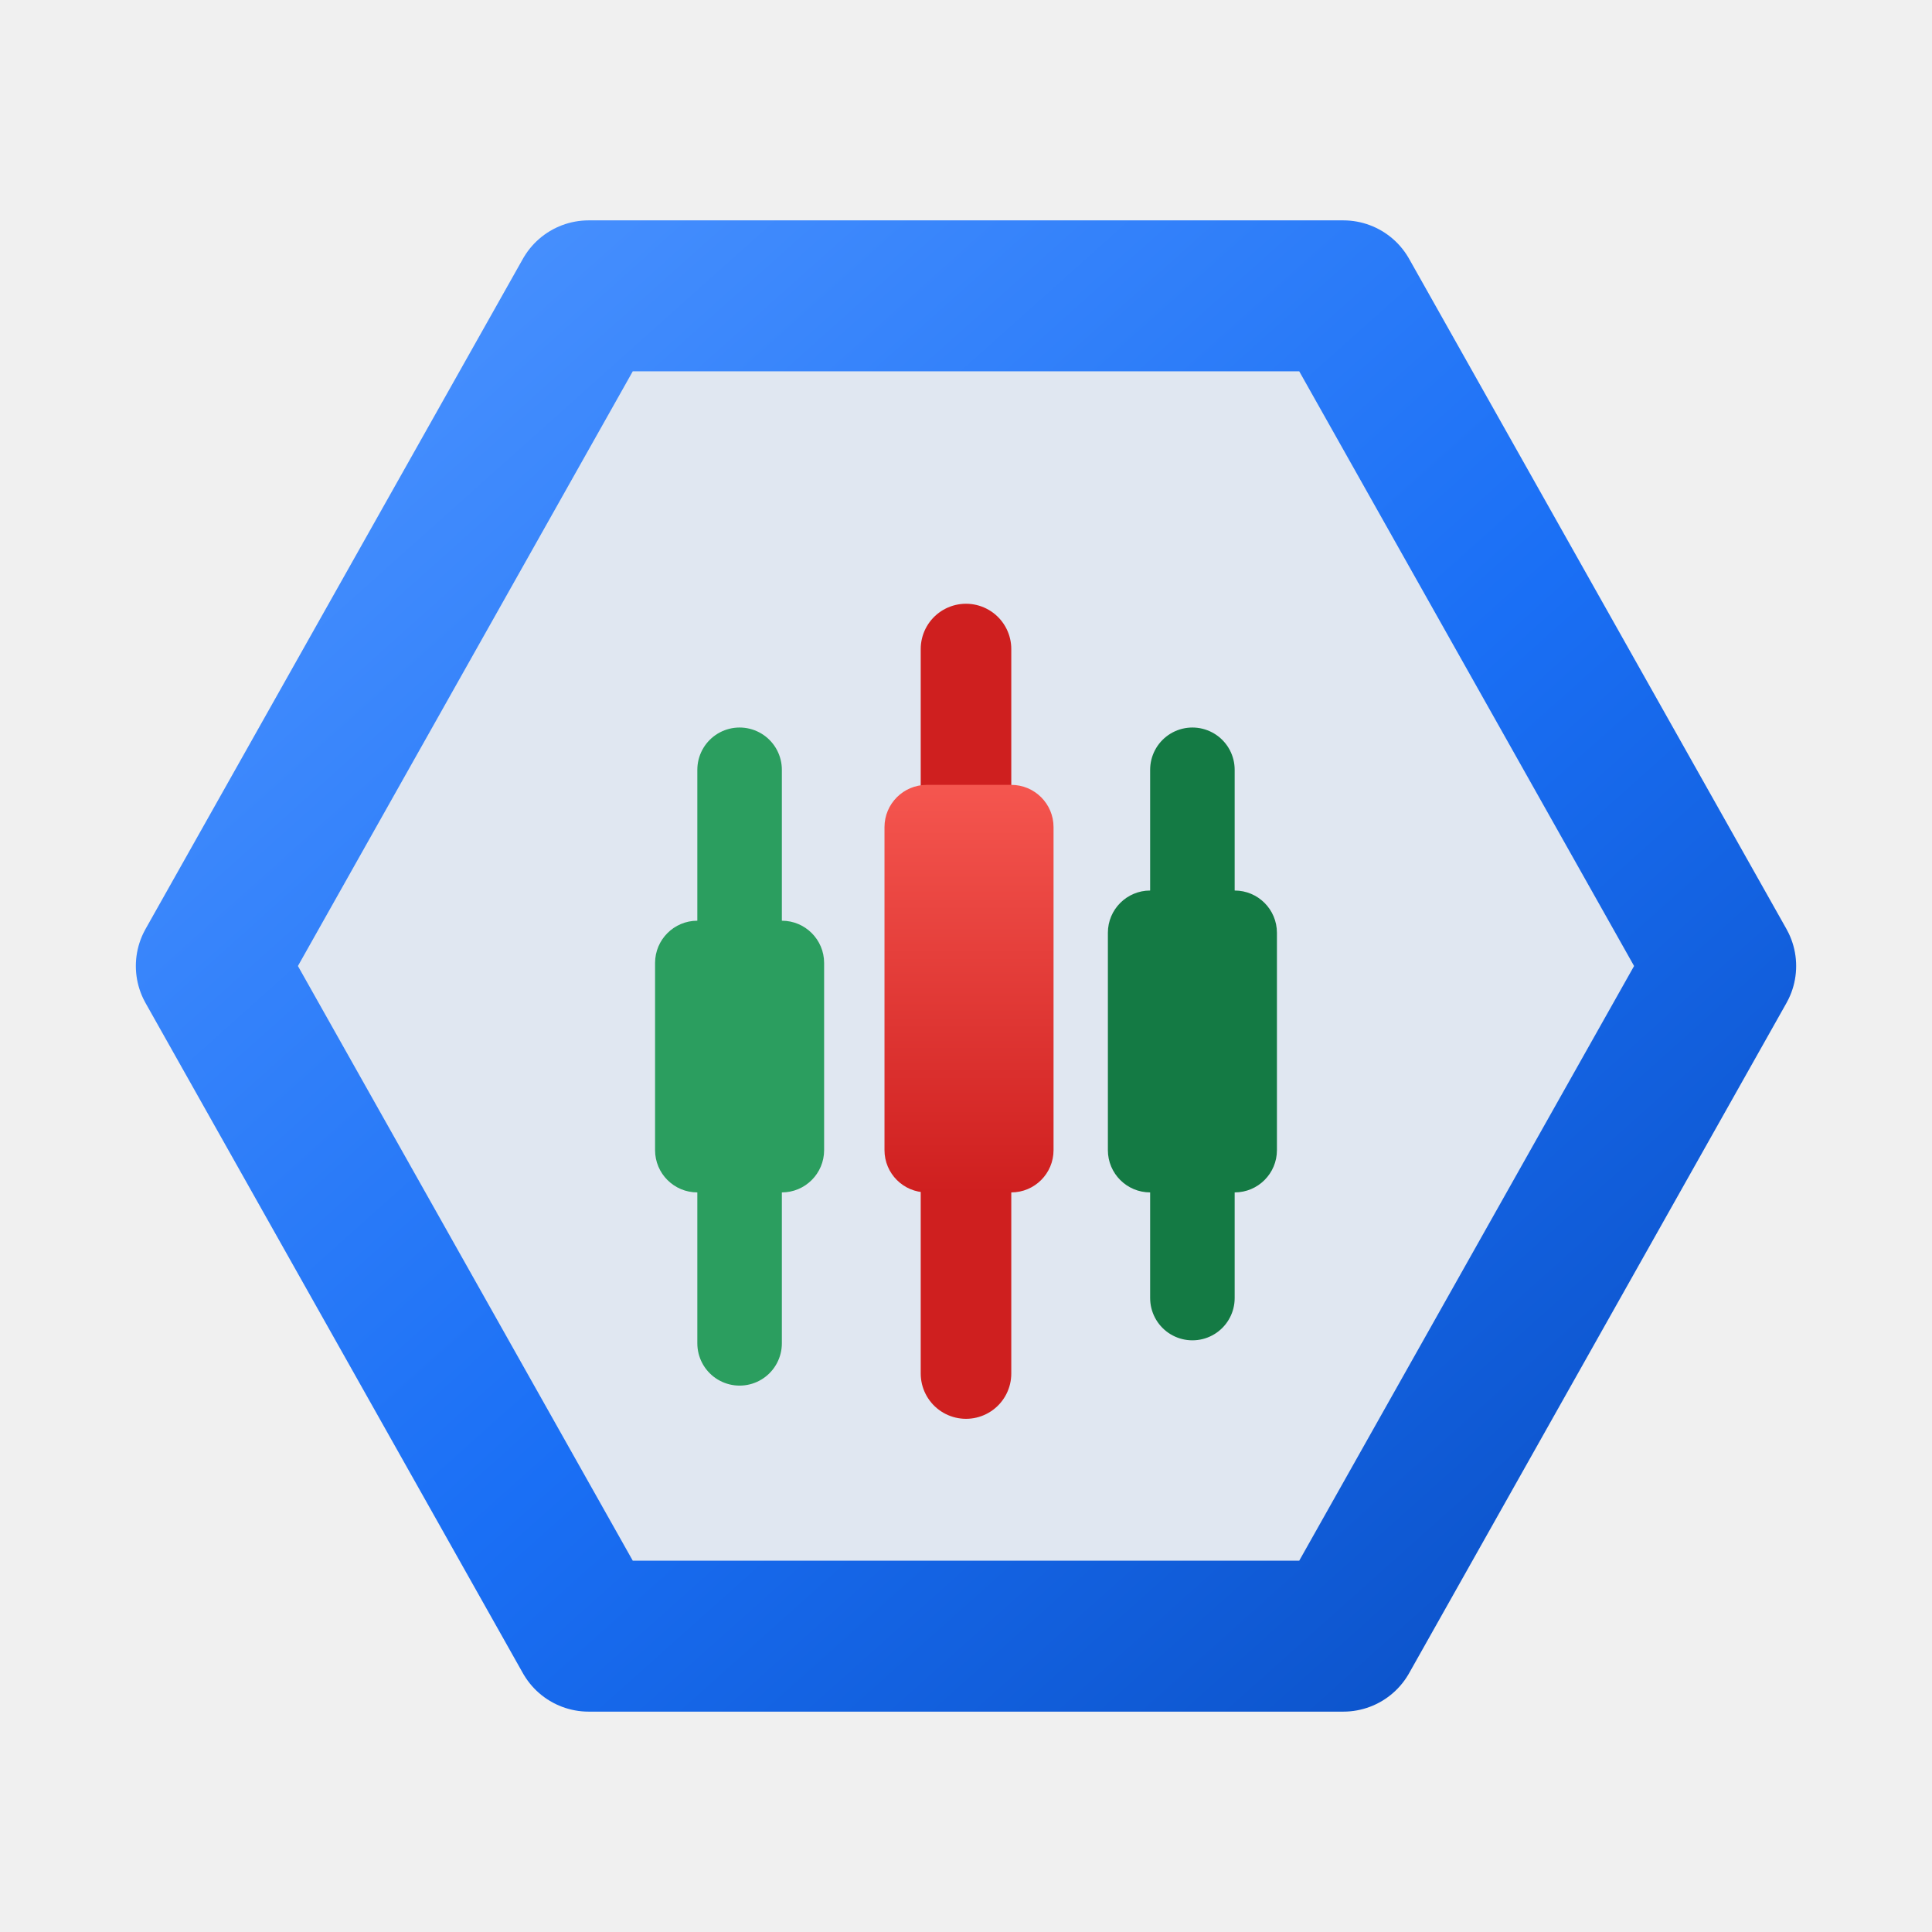
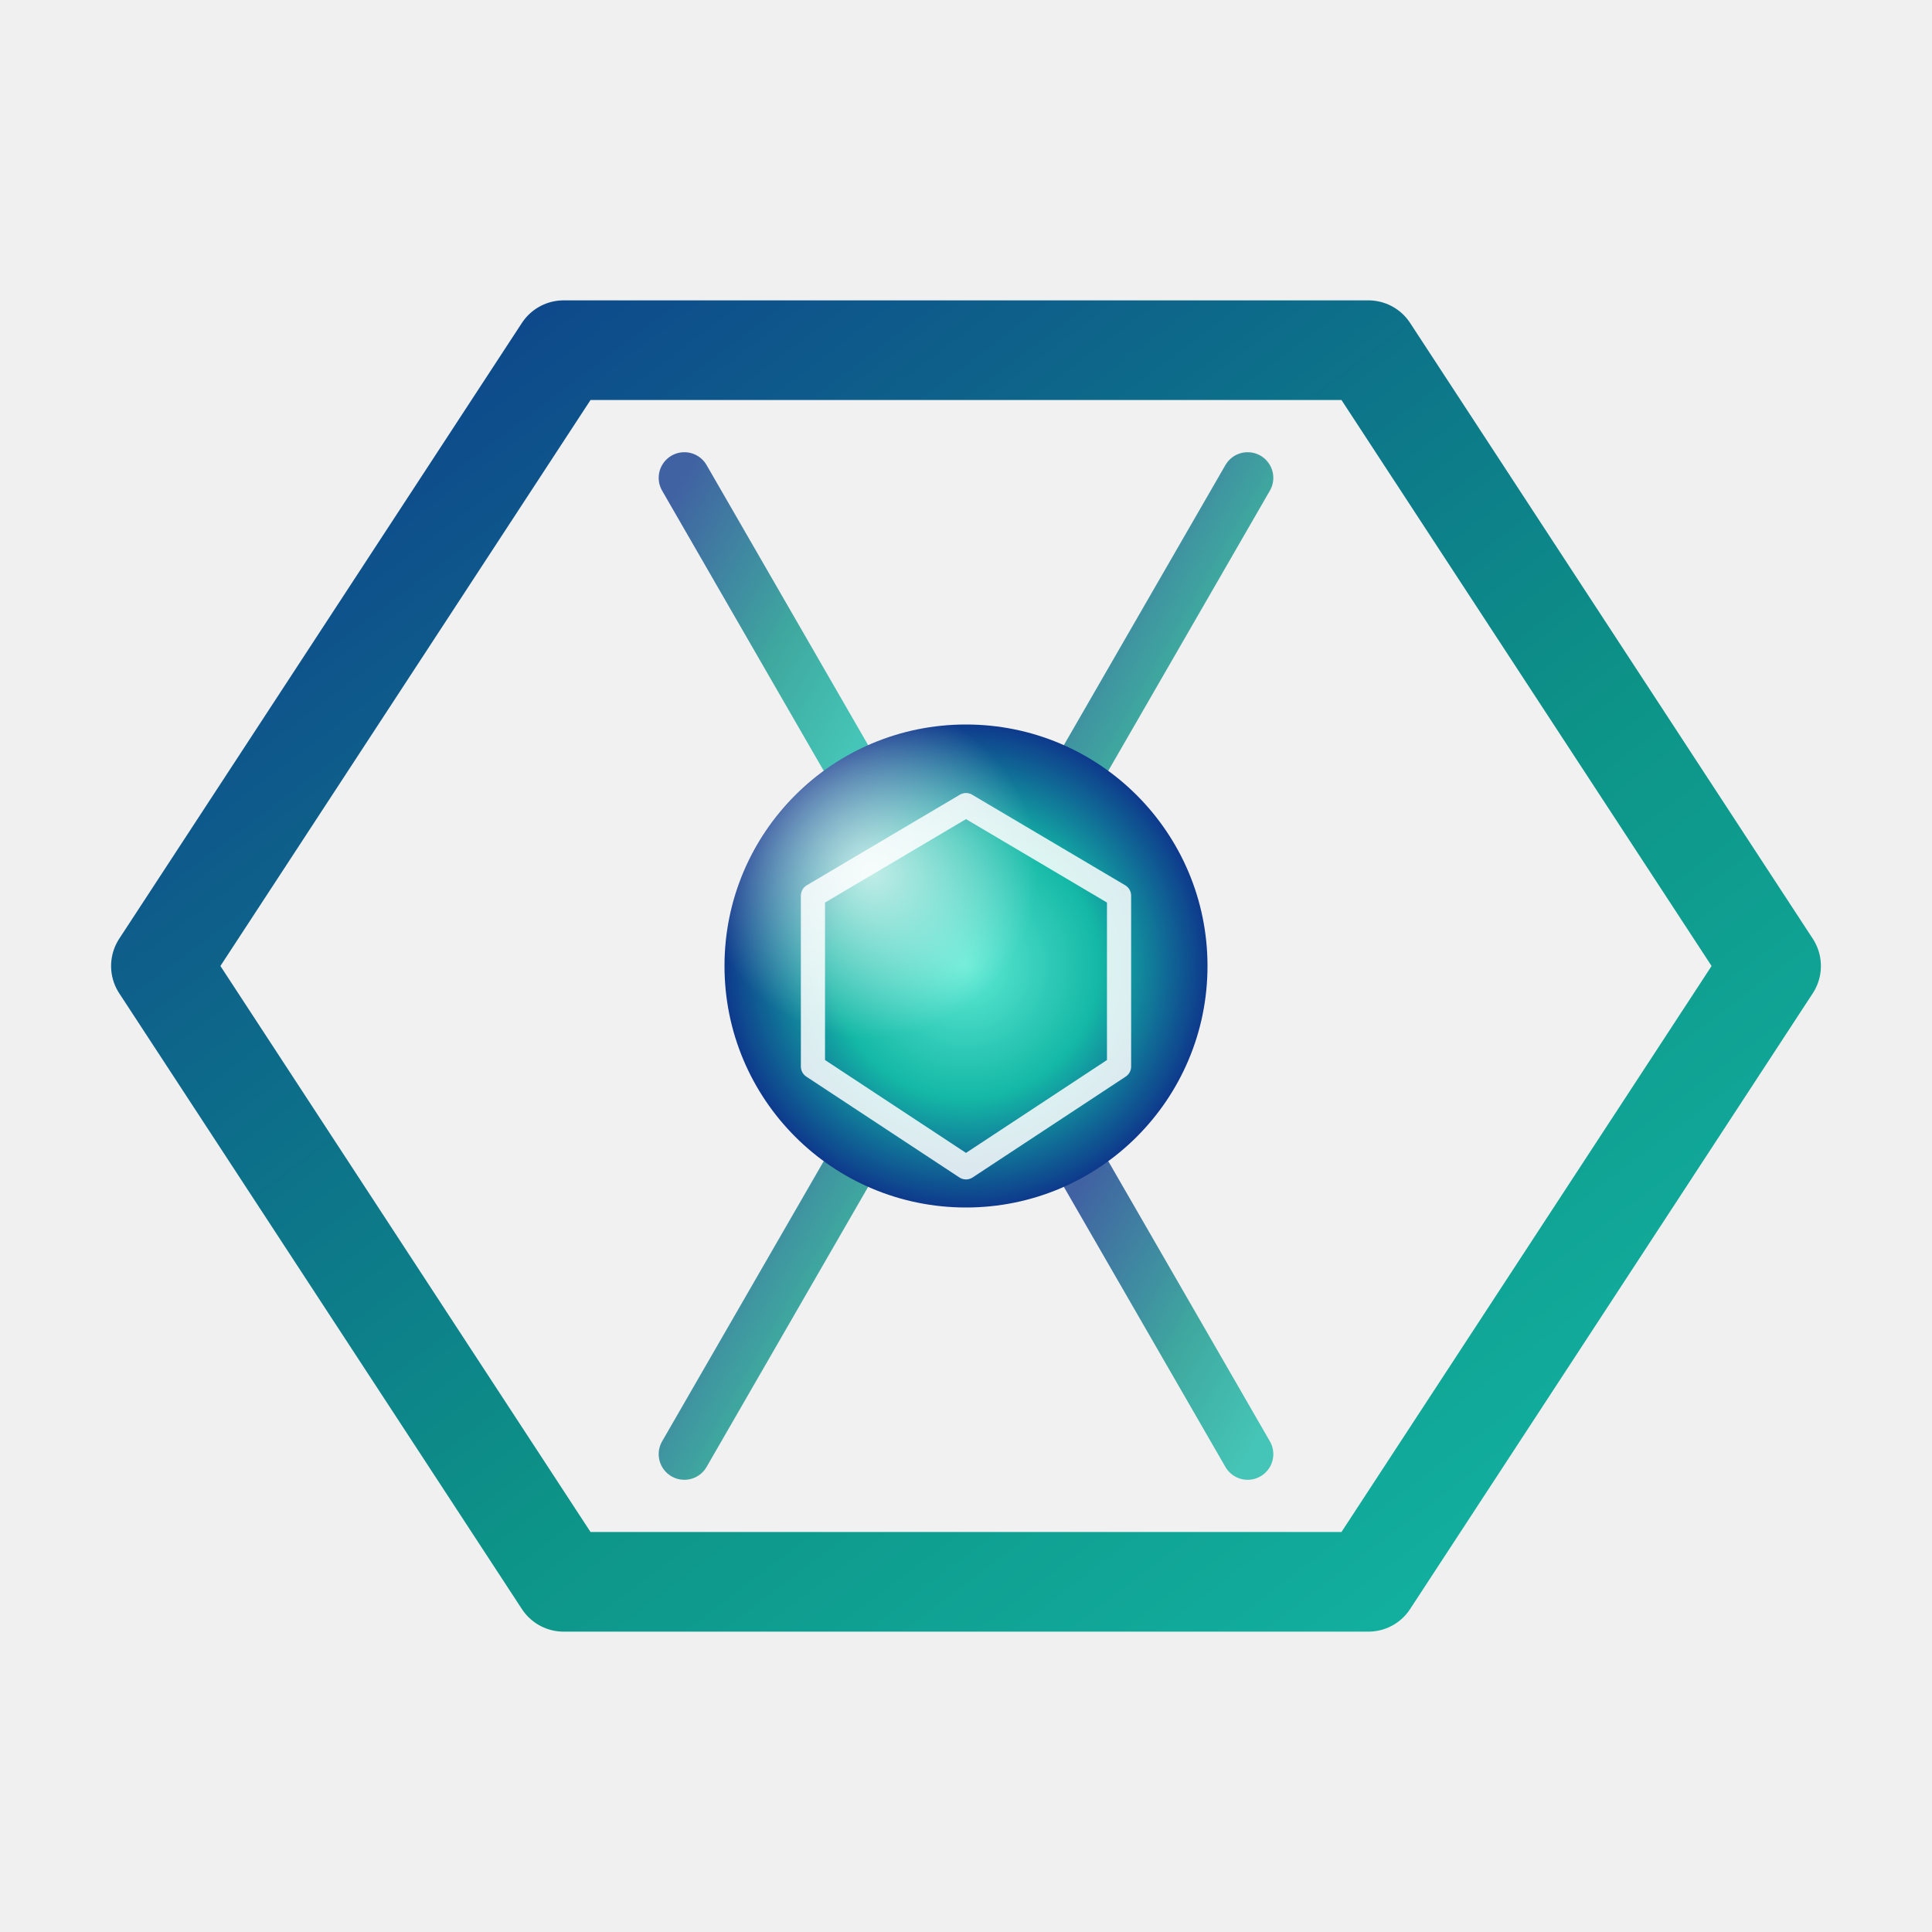
<svg xmlns="http://www.w3.org/2000/svg" viewBox="0 0 64 64" width="64" height="64" role="img" aria-label="UniHive">
  <defs>
-     <linearGradient id="uh-hex" x1="0" y1="0" x2="1" y2="1">
-       <stop offset="0" stop-color="#4d94ff" />
-       <stop offset="0.55" stop-color="#1a6ff5" />
-       <stop offset="1" stop-color="#0a4fc4" />
+     <linearGradient id="uh-stroke" x1="0" y1="0" x2="1" y2="1">
+       <stop offset="0" stop-color="#0e3a8c" />
+       <stop offset="0.6" stop-color="#0d9488" />
+       <stop offset="1" stop-color="#14b8a6" />
    </linearGradient>
-     <linearGradient id="uh-red" x1="0" y1="0" x2="0" y2="1">
-       <stop offset="0" stop-color="#f5564f" />
-       <stop offset="1" stop-color="#cf1f1f" />
-     </linearGradient>
+     <radialGradient id="uh-node" cx="0.5" cy="0.5" r="0.5">
+       <stop offset="0" stop-color="#5eead4" />
+       <stop offset="0.55" stop-color="#14b8a6" />
+       <stop offset="1" stop-color="#0e3a8c" />
+     </radialGradient>
+     <radialGradient id="uh-glass" cx="0.3" cy="0.3" r="0.35">
+       <stop offset="0" stop-color="#ffffff" stop-opacity="0.75" />
+       <stop offset="1" stop-color="#ffffff" stop-opacity="0" />
+     </radialGradient>
  </defs>
-   <polygon points="57,32 44.5,54.2 19.5,54.2 7,32 19.5,9.8 44.5,9.8" fill="#0d6efd" fill-opacity="0.07" stroke="url(#uh-hex)" stroke-width="5" stroke-linejoin="round" />
-   <g stroke-linecap="round">
-     <line x1="24.5" y1="25.5" x2="24.5" y2="44.5" stroke="#2b9e5f" stroke-width="2.8" />
-     <rect x="21.7" y="30.5" width="5.6" height="9" rx="1.4" fill="#2b9e5f" />
-     <line x1="32" y1="21.5" x2="32" y2="45.5" stroke="#cf1f1f" stroke-width="3" />
-     <rect x="29.3" y="26" width="5.6" height="13.5" rx="1.4" fill="url(#uh-red)" />
-     <line x1="39.5" y1="25.5" x2="39.5" y2="43" stroke="#147a44" stroke-width="2.8" />
-     <rect x="36.7" y="29.5" width="5.6" height="10" rx="1.4" fill="#147a44" />
+   <polygon points="58.67,32 45.33,11.6 18.67,11.6 5.33,32 18.67,52.4 45.33,52.4" fill="#ffffff" fill-opacity="0.04" stroke="url(#uh-stroke)" stroke-width="3.3" stroke-linejoin="round" />
+   <g stroke="url(#uh-stroke)" stroke-width="1.7" stroke-linecap="round" fill="none" opacity="0.78">
+     <line x1="50.67" y1="32" x2="40" y2="32" />
+     <line x1="41.33" y1="15.83" x2="36" y2="25.07" />
+     <line x1="22.67" y1="15.83" x2="28" y2="25.07" />
+     <line x1="13.33" y1="32" x2="24" y2="32" />
+     <line x1="22.67" y1="48.17" x2="28" y2="38.93" />
+     <line x1="41.33" y1="48.17" x2="36" y2="38.93" />
  </g>
+   <circle cx="32" cy="32" r="8" fill="url(#uh-node)" />
+   <polygon points="32,26.67 37.07,29.67 37.07,35.33 32,38.67 26.93,35.33 26.93,29.67" fill="none" stroke="#ffffff" stroke-width="0.8" stroke-opacity="0.85" stroke-linejoin="round" />
+   <circle cx="32" cy="32" r="8" fill="url(#uh-glass)" />
</svg>
